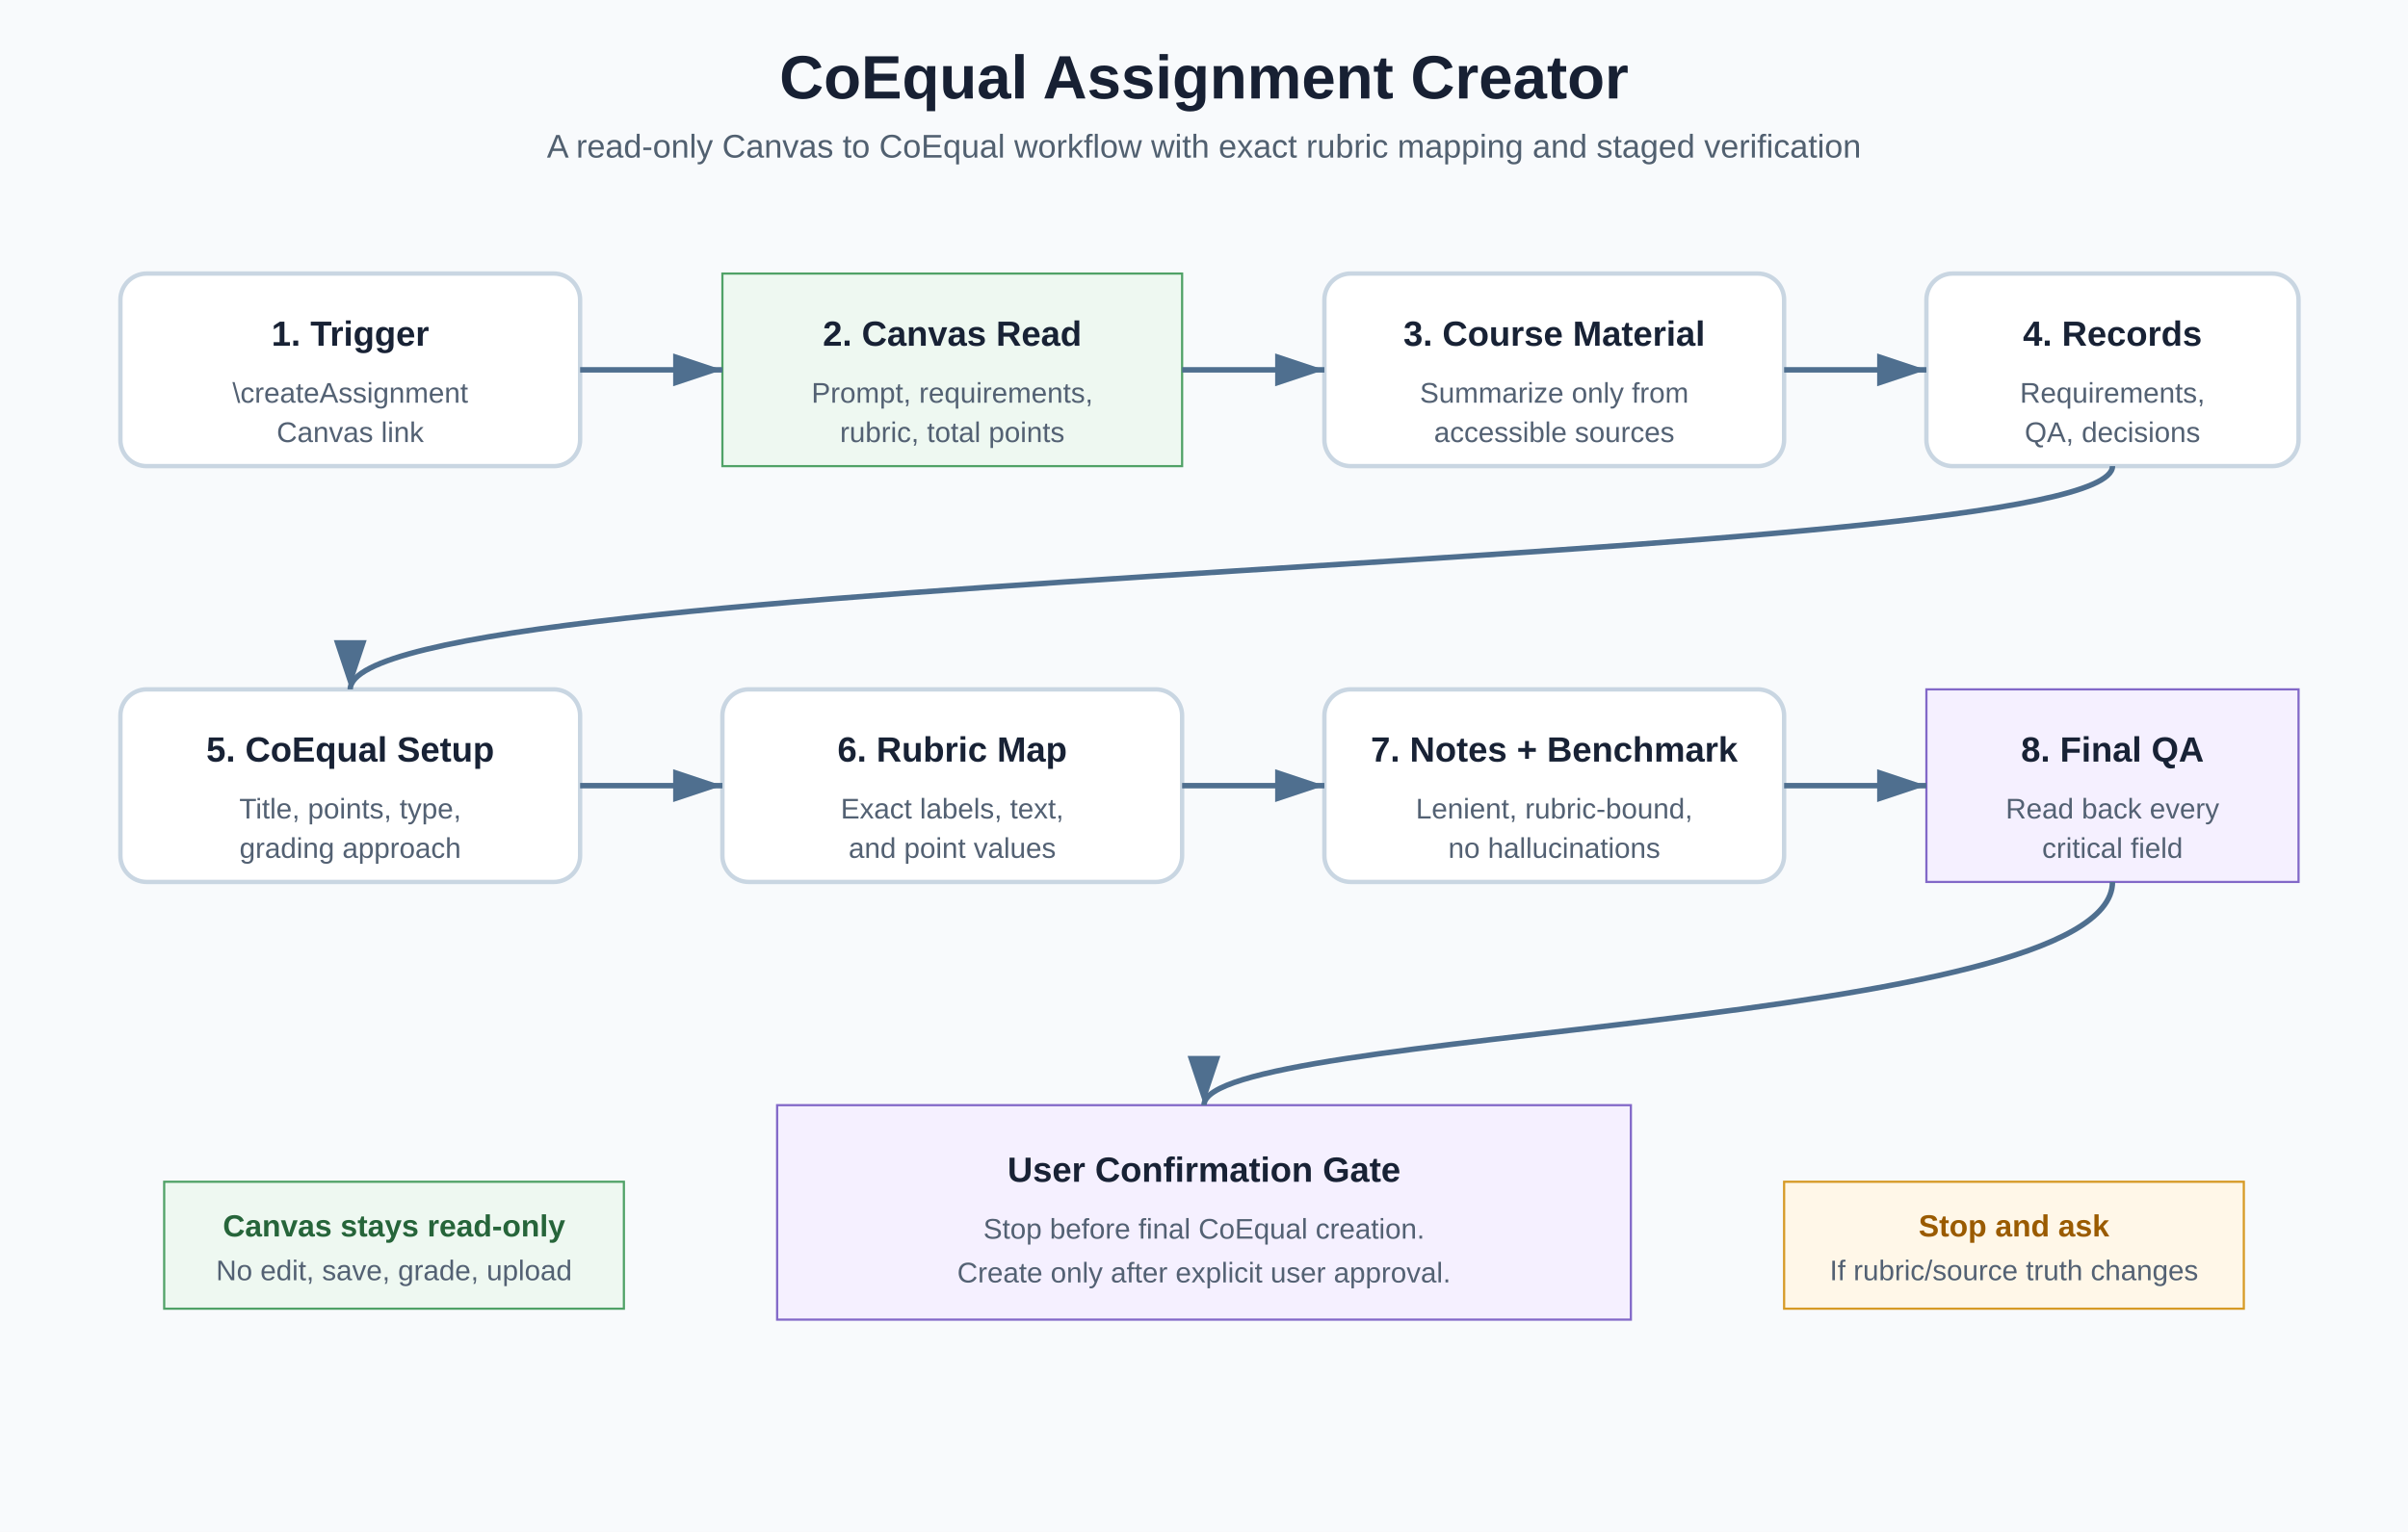
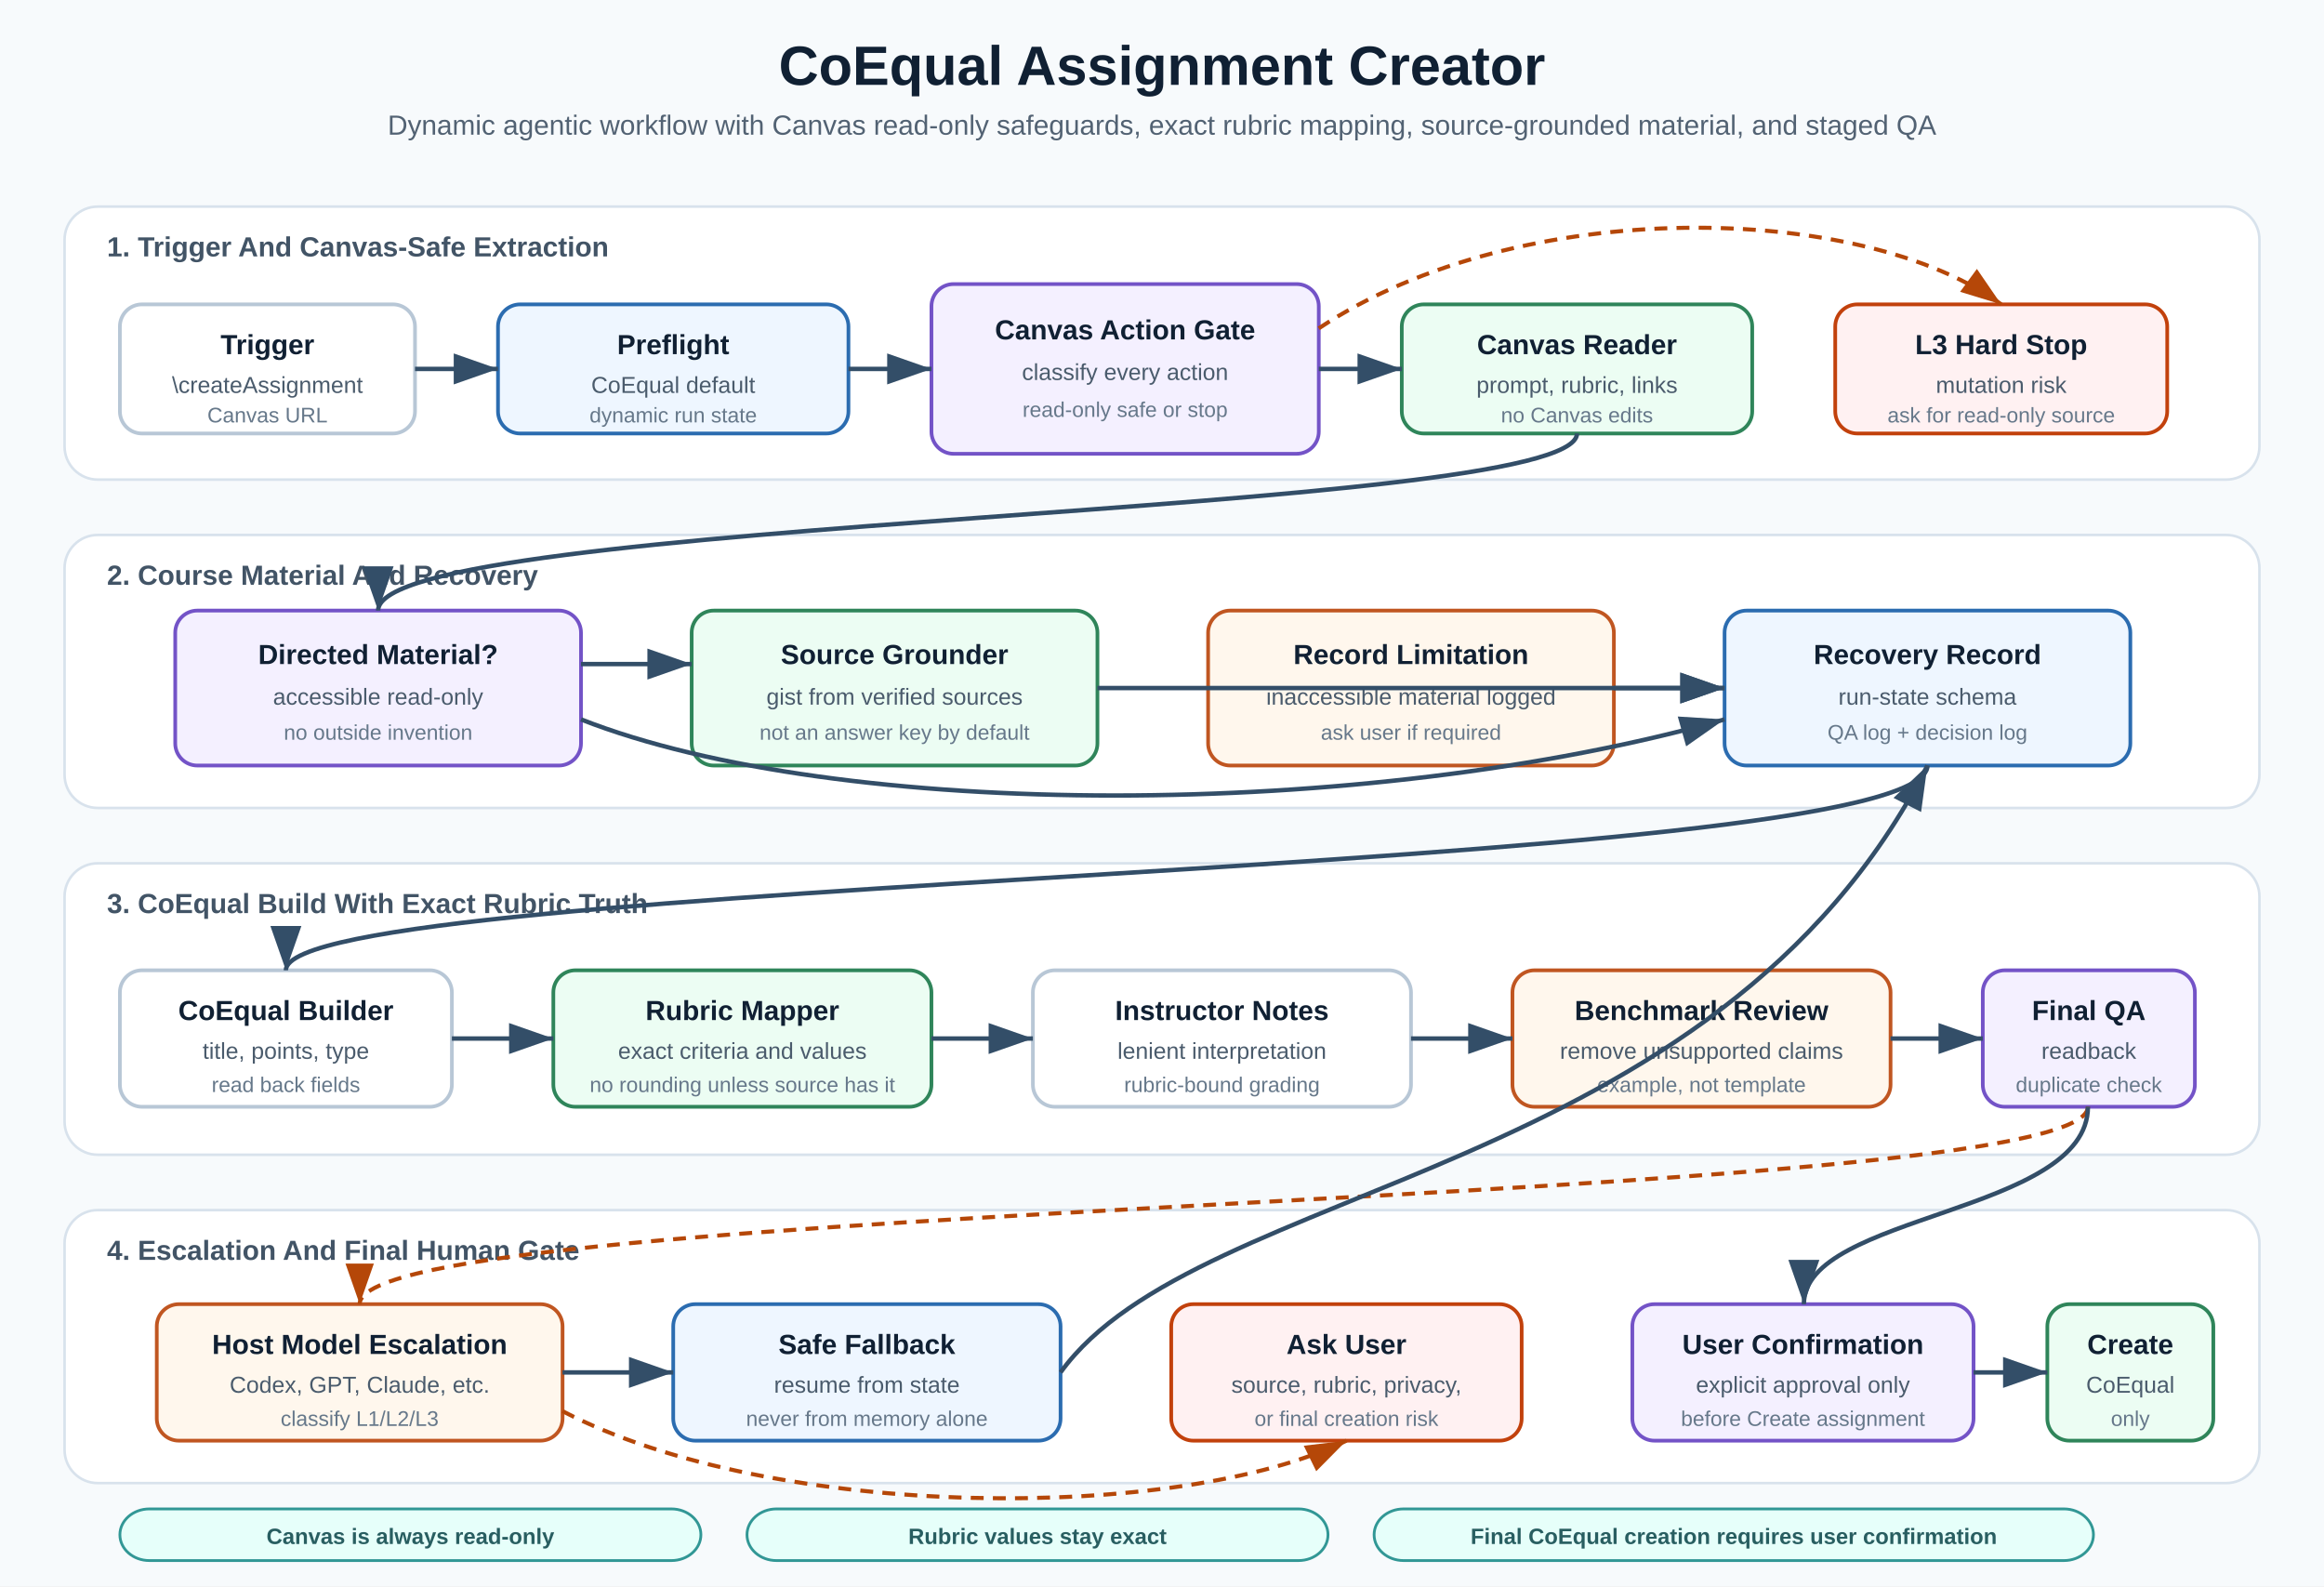
- <svg xmlns="http://www.w3.org/2000/svg" width="1100" height="700" viewBox="0 0 1100 700" role="img" aria-labelledby="title desc">
+ <svg xmlns="http://www.w3.org/2000/svg" width="1260" height="860" viewBox="0 0 1260 860" role="img" aria-labelledby="title desc">
  <defs>
-     <marker id="arrow" markerWidth="10" markerHeight="10" refX="9" refY="3" orient="auto" markerUnits="strokeWidth">
-       <path d="M0,0 L0,6 L9,3 z" fill="#4f6f8f" />
+     <marker id="arrow" markerWidth="11" markerHeight="11" refX="10" refY="3.5" orient="auto" markerUnits="strokeWidth">
+       <path d="M0,0 L0,7 L10,3.5 z" fill="#334e68" />
+     </marker>
+     <marker id="warnArrow" markerWidth="11" markerHeight="11" refX="10" refY="3.5" orient="auto" markerUnits="strokeWidth">
+       <path d="M0,0 L0,7 L10,3.5 z" fill="#b54708" />
    </marker>
    <style>
-       .bg { fill: #f8fafc; }
-       .title { font: 700 28px Arial, sans-serif; fill: #172033; }
-       .subtitle { font: 400 15px Arial, sans-serif; fill: #516070; }
-       .box { fill: #ffffff; stroke: #c9d6e2; stroke-width: 2; rx: 12; }
-       .safe { fill: #eef8f1; stroke: #50a267; }
-       .warn { fill: #fff7e8; stroke: #d69a25; }
-       .gate { fill: #f5f0ff; stroke: #8268c8; }
-       .text { font: 700 16px Arial, sans-serif; fill: #182235; }
-       .small { font: 400 13px Arial, sans-serif; fill: #536173; }
-       .arrow { stroke: #4f6f8f; stroke-width: 2.5; fill: none; marker-end: url(#arrow); }
-       .rule { font: 700 14px Arial, sans-serif; fill: #26653a; }
-       .stop { font: 700 14px Arial, sans-serif; fill: #9a5b00; }
+       .bg { fill: #f7fafc; }
+       .title { font: 700 30px Arial, sans-serif; fill: #102033; }
+       .subtitle { font: 400 15px Arial, sans-serif; fill: #526273; }
+       .lane { fill: #ffffff; stroke: #d8e2ec; stroke-width: 1.4; rx: 18; }
+       .laneTitle { font: 700 15px Arial, sans-serif; fill: #425466; }
+       .box { fill: #ffffff; stroke: #b8c7d6; stroke-width: 2; rx: 12; }
+       .safe { fill: #ecfdf3; stroke: #2f855a; stroke-width: 2; rx: 12; }
+       .decision { fill: #f4f0ff; stroke: #7353c7; stroke-width: 2; rx: 12; }
+       .warn { fill: #fff7ed; stroke: #c05621; stroke-width: 2; rx: 12; }
+       .stop { fill: #fff1f2; stroke: #c2410c; stroke-width: 2; rx: 12; }
+       .record { fill: #eef6ff; stroke: #2b6cb0; stroke-width: 2; rx: 12; }
+       .label { font: 700 15px Arial, sans-serif; fill: #102033; }
+       .small { font: 400 12.5px Arial, sans-serif; fill: #4a5b6c; }
+       .tiny { font: 400 11.5px Arial, sans-serif; fill: #66788a; }
+       .arrow { stroke: #334e68; stroke-width: 2.4; fill: none; marker-end: url(#arrow); }
+       .warnLine { stroke: #b54708; stroke-width: 2.2; fill: none; stroke-dasharray: 7 5; marker-end: url(#warnArrow); }
+       .pill { fill: #e6fffa; stroke: #319795; stroke-width: 1.5; rx: 16; }
+       .pillText { font: 700 12px Arial, sans-serif; fill: #285e61; }
    </style>
  </defs>
-   <rect class="bg" x="0" y="0" width="1100" height="700" />
-   <text class="title" x="550" y="45" text-anchor="middle">CoEqual Assignment Creator</text>
-   <text class="subtitle" x="550" y="72" text-anchor="middle">A read-only Canvas to CoEqual workflow with exact rubric mapping and staged verification</text>
-   <rect class="box" x="55" y="125" width="210" height="88" />
-   <text class="text" x="160" y="158" text-anchor="middle">1. Trigger</text>
-   <text class="small" x="160" y="184" text-anchor="middle">\createAssignment</text>
-   <text class="small" x="160" y="202" text-anchor="middle">Canvas link</text>
-   <rect class="safe" x="330" y="125" width="210" height="88" />
-   <text class="text" x="435" y="158" text-anchor="middle">2. Canvas Read</text>
-   <text class="small" x="435" y="184" text-anchor="middle">Prompt, requirements,</text>
-   <text class="small" x="435" y="202" text-anchor="middle">rubric, total points</text>
-   <rect class="box" x="605" y="125" width="210" height="88" />
-   <text class="text" x="710" y="158" text-anchor="middle">3. Course Material</text>
-   <text class="small" x="710" y="184" text-anchor="middle">Summarize only from</text>
-   <text class="small" x="710" y="202" text-anchor="middle">accessible sources</text>
-   <rect class="box" x="880" y="125" width="170" height="88" />
-   <text class="text" x="965" y="158" text-anchor="middle">4. Records</text>
-   <text class="small" x="965" y="184" text-anchor="middle">Requirements,</text>
-   <text class="small" x="965" y="202" text-anchor="middle">QA, decisions</text>
-   <path class="arrow" d="M265 169 L330 169" />
-   <path class="arrow" d="M540 169 L605 169" />
-   <path class="arrow" d="M815 169 L880 169" />
-   <rect class="box" x="55" y="315" width="210" height="88" />
-   <text class="text" x="160" y="348" text-anchor="middle">5. CoEqual Setup</text>
-   <text class="small" x="160" y="374" text-anchor="middle">Title, points, type,</text>
-   <text class="small" x="160" y="392" text-anchor="middle">grading approach</text>
-   <rect class="box" x="330" y="315" width="210" height="88" />
-   <text class="text" x="435" y="348" text-anchor="middle">6. Rubric Map</text>
-   <text class="small" x="435" y="374" text-anchor="middle">Exact labels, text,</text>
-   <text class="small" x="435" y="392" text-anchor="middle">and point values</text>
-   <rect class="box" x="605" y="315" width="210" height="88" />
-   <text class="text" x="710" y="348" text-anchor="middle">7. Notes + Benchmark</text>
-   <text class="small" x="710" y="374" text-anchor="middle">Lenient, rubric-bound,</text>
-   <text class="small" x="710" y="392" text-anchor="middle">no hallucinations</text>
-   <rect class="gate" x="880" y="315" width="170" height="88" />
-   <text class="text" x="965" y="348" text-anchor="middle">8. Final QA</text>
-   <text class="small" x="965" y="374" text-anchor="middle">Read back every</text>
-   <text class="small" x="965" y="392" text-anchor="middle">critical field</text>
-   <path class="arrow" d="M965 213 C965 260 160 260 160 315" />
-   <path class="arrow" d="M265 359 L330 359" />
-   <path class="arrow" d="M540 359 L605 359" />
-   <path class="arrow" d="M815 359 L880 359" />
-   <rect class="gate" x="355" y="505" width="390" height="98" />
-   <text class="text" x="550" y="540" text-anchor="middle">User Confirmation Gate</text>
-   <text class="small" x="550" y="566" text-anchor="middle">Stop before final CoEqual creation.</text>
-   <text class="small" x="550" y="586" text-anchor="middle">Create only after explicit user approval.</text>
-   <path class="arrow" d="M965 403 C965 470 550 470 550 505" />
-   <rect class="safe" x="75" y="540" width="210" height="58" />
-   <text class="rule" x="180" y="565" text-anchor="middle">Canvas stays read-only</text>
-   <text class="small" x="180" y="585" text-anchor="middle">No edit, save, grade, upload</text>
-   <rect class="warn" x="815" y="540" width="210" height="58" />
-   <text class="stop" x="920" y="565" text-anchor="middle">Stop and ask</text>
-   <text class="small" x="920" y="585" text-anchor="middle">If rubric/source truth changes</text>
+   <rect class="bg" x="0" y="0" width="1260" height="860" />
+   <text class="title" x="630" y="46" text-anchor="middle">CoEqual Assignment Creator</text>
+   <text class="subtitle" x="630" y="73" text-anchor="middle">Dynamic agentic workflow with Canvas read-only safeguards, exact rubric mapping, source-grounded material, and staged QA</text>
+   <rect class="lane" x="35" y="112" width="1190" height="148" />
+   <text class="laneTitle" x="58" y="139">1. Trigger And Canvas-Safe Extraction</text>
+   <rect class="box" x="65" y="165" width="160" height="70" />
+   <text class="label" x="145" y="192" text-anchor="middle">Trigger</text>
+   <text class="small" x="145" y="213" text-anchor="middle">\createAssignment</text>
+   <text class="tiny" x="145" y="229" text-anchor="middle">Canvas URL</text>
+   <rect class="record" x="270" y="165" width="190" height="70" />
+   <text class="label" x="365" y="192" text-anchor="middle">Preflight</text>
+   <text class="small" x="365" y="213" text-anchor="middle">CoEqual default</text>
+   <text class="tiny" x="365" y="229" text-anchor="middle">dynamic run state</text>
+   <rect class="decision" x="505" y="154" width="210" height="92" />
+   <text class="label" x="610" y="184" text-anchor="middle">Canvas Action Gate</text>
+   <text class="small" x="610" y="206" text-anchor="middle">classify every action</text>
+   <text class="tiny" x="610" y="226" text-anchor="middle">read-only safe or stop</text>
+   <rect class="safe" x="760" y="165" width="190" height="70" />
+   <text class="label" x="855" y="192" text-anchor="middle">Canvas Reader</text>
+   <text class="small" x="855" y="213" text-anchor="middle">prompt, rubric, links</text>
+   <text class="tiny" x="855" y="229" text-anchor="middle">no Canvas edits</text>
+   <rect class="stop" x="995" y="165" width="180" height="70" />
+   <text class="label" x="1085" y="192" text-anchor="middle">L3 Hard Stop</text>
+   <text class="small" x="1085" y="213" text-anchor="middle">mutation risk</text>
+   <text class="tiny" x="1085" y="229" text-anchor="middle">ask for read-only source</text>
+   <path class="arrow" d="M225 200 L270 200" />
+   <path class="arrow" d="M460 200 L505 200" />
+   <path class="arrow" d="M715 200 L760 200" />
+   <path class="warnLine" d="M715 178 C825 105 1010 110 1085 165" />
+   <rect class="lane" x="35" y="290" width="1190" height="148" />
+   <text class="laneTitle" x="58" y="317">2. Course Material And Recovery</text>
+   <rect class="decision" x="95" y="331" width="220" height="84" />
+   <text class="label" x="205" y="360" text-anchor="middle">Directed Material?</text>
+   <text class="small" x="205" y="382" text-anchor="middle">accessible read-only</text>
+   <text class="tiny" x="205" y="401" text-anchor="middle">no outside invention</text>
+   <rect class="safe" x="375" y="331" width="220" height="84" />
+   <text class="label" x="485" y="360" text-anchor="middle">Source Grounder</text>
+   <text class="small" x="485" y="382" text-anchor="middle">gist from verified sources</text>
+   <text class="tiny" x="485" y="401" text-anchor="middle">not an answer key by default</text>
+   <rect class="warn" x="655" y="331" width="220" height="84" />
+   <text class="label" x="765" y="360" text-anchor="middle">Record Limitation</text>
+   <text class="small" x="765" y="382" text-anchor="middle">inaccessible material logged</text>
+   <text class="tiny" x="765" y="401" text-anchor="middle">ask user if required</text>
+   <rect class="record" x="935" y="331" width="220" height="84" />
+   <text class="label" x="1045" y="360" text-anchor="middle">Recovery Record</text>
+   <text class="small" x="1045" y="382" text-anchor="middle">run-state schema</text>
+   <text class="tiny" x="1045" y="401" text-anchor="middle">QA log + decision log</text>
+   <path class="arrow" d="M855 235 C855 280 205 280 205 331" />
+   <path class="arrow" d="M315 360 L375 360" />
+   <path class="arrow" d="M315 390 C455 445 740 445 935 390" />
+   <path class="arrow" d="M595 373 L935 373" />
+   <path class="arrow" d="M875 373 L935 373" />
+   <rect class="lane" x="35" y="468" width="1190" height="158" />
+   <text class="laneTitle" x="58" y="495">3. CoEqual Build With Exact Rubric Truth</text>
+   <rect class="box" x="65" y="526" width="180" height="74" />
+   <text class="label" x="155" y="553" text-anchor="middle">CoEqual Builder</text>
+   <text class="small" x="155" y="574" text-anchor="middle">title, points, type</text>
+   <text class="tiny" x="155" y="592" text-anchor="middle">read back fields</text>
+   <rect class="safe" x="300" y="526" width="205" height="74" />
+   <text class="label" x="402.5" y="553" text-anchor="middle">Rubric Mapper</text>
+   <text class="small" x="402.5" y="574" text-anchor="middle">exact criteria and values</text>
+   <text class="tiny" x="402.5" y="592" text-anchor="middle">no rounding unless source has it</text>
+   <rect class="box" x="560" y="526" width="205" height="74" />
+   <text class="label" x="662.5" y="553" text-anchor="middle">Instructor Notes</text>
+   <text class="small" x="662.5" y="574" text-anchor="middle">lenient interpretation</text>
+   <text class="tiny" x="662.5" y="592" text-anchor="middle">rubric-bound grading</text>
+   <rect class="warn" x="820" y="526" width="205" height="74" />
+   <text class="label" x="922.5" y="553" text-anchor="middle">Benchmark Review</text>
+   <text class="small" x="922.5" y="574" text-anchor="middle">remove unsupported claims</text>
+   <text class="tiny" x="922.5" y="592" text-anchor="middle">example, not template</text>
+   <rect class="decision" x="1075" y="526" width="115" height="74" />
+   <text class="label" x="1132.5" y="553" text-anchor="middle">Final QA</text>
+   <text class="small" x="1132.5" y="574" text-anchor="middle">readback</text>
+   <text class="tiny" x="1132.5" y="592" text-anchor="middle">duplicate check</text>
+   <path class="arrow" d="M1045 415 C1045 475 155 475 155 526" />
+   <path class="arrow" d="M245 563 L300 563" />
+   <path class="arrow" d="M505 563 L560 563" />
+   <path class="arrow" d="M765 563 L820 563" />
+   <path class="arrow" d="M1025 563 L1075 563" />
+   <rect class="lane" x="35" y="656" width="1190" height="148" />
+   <text class="laneTitle" x="58" y="683">4. Escalation And Final Human Gate</text>
+   <rect class="warn" x="85" y="707" width="220" height="74" />
+   <text class="label" x="195" y="734" text-anchor="middle">Host Model Escalation</text>
+   <text class="small" x="195" y="755" text-anchor="middle">Codex, GPT, Claude, etc.</text>
+   <text class="tiny" x="195" y="773" text-anchor="middle">classify L1/L2/L3</text>
+   <rect class="record" x="365" y="707" width="210" height="74" />
+   <text class="label" x="470" y="734" text-anchor="middle">Safe Fallback</text>
+   <text class="small" x="470" y="755" text-anchor="middle">resume from state</text>
+   <text class="tiny" x="470" y="773" text-anchor="middle">never from memory alone</text>
+   <rect class="stop" x="635" y="707" width="190" height="74" />
+   <text class="label" x="730" y="734" text-anchor="middle">Ask User</text>
+   <text class="small" x="730" y="755" text-anchor="middle">source, rubric, privacy,</text>
+   <text class="tiny" x="730" y="773" text-anchor="middle">or final creation risk</text>
+   <rect class="decision" x="885" y="707" width="185" height="74" />
+   <text class="label" x="977.5" y="734" text-anchor="middle">User Confirmation</text>
+   <text class="small" x="977.5" y="755" text-anchor="middle">explicit approval only</text>
+   <text class="tiny" x="977.5" y="773" text-anchor="middle">before Create assignment</text>
+   <rect class="safe" x="1110" y="707" width="90" height="74" />
+   <text class="label" x="1155" y="734" text-anchor="middle">Create</text>
+   <text class="small" x="1155" y="755" text-anchor="middle">CoEqual</text>
+   <text class="tiny" x="1155" y="773" text-anchor="middle">only</text>
+   <path class="warnLine" d="M1132 600 C1132 655 195 650 195 707" />
+   <path class="arrow" d="M305 744 L365 744" />
+   <path class="arrow" d="M575 744 C650 640 930 640 1045 415" />
+   <path class="warnLine" d="M305 765 C420 825 640 825 730 781" />
+   <path class="arrow" d="M1132 600 C1132 658 978 658 978 707" />
+   <path class="arrow" d="M1070 744 L1110 744" />
+   <rect class="pill" x="65" y="818" width="315" height="28" />
+   <text class="pillText" x="222.5" y="837" text-anchor="middle">Canvas is always read-only</text>
+   <rect class="pill" x="405" y="818" width="315" height="28" />
+   <text class="pillText" x="562.5" y="837" text-anchor="middle">Rubric values stay exact</text>
+   <rect class="pill" x="745" y="818" width="390" height="28" />
+   <text class="pillText" x="940" y="837" text-anchor="middle">Final CoEqual creation requires user confirmation</text>
</svg>
